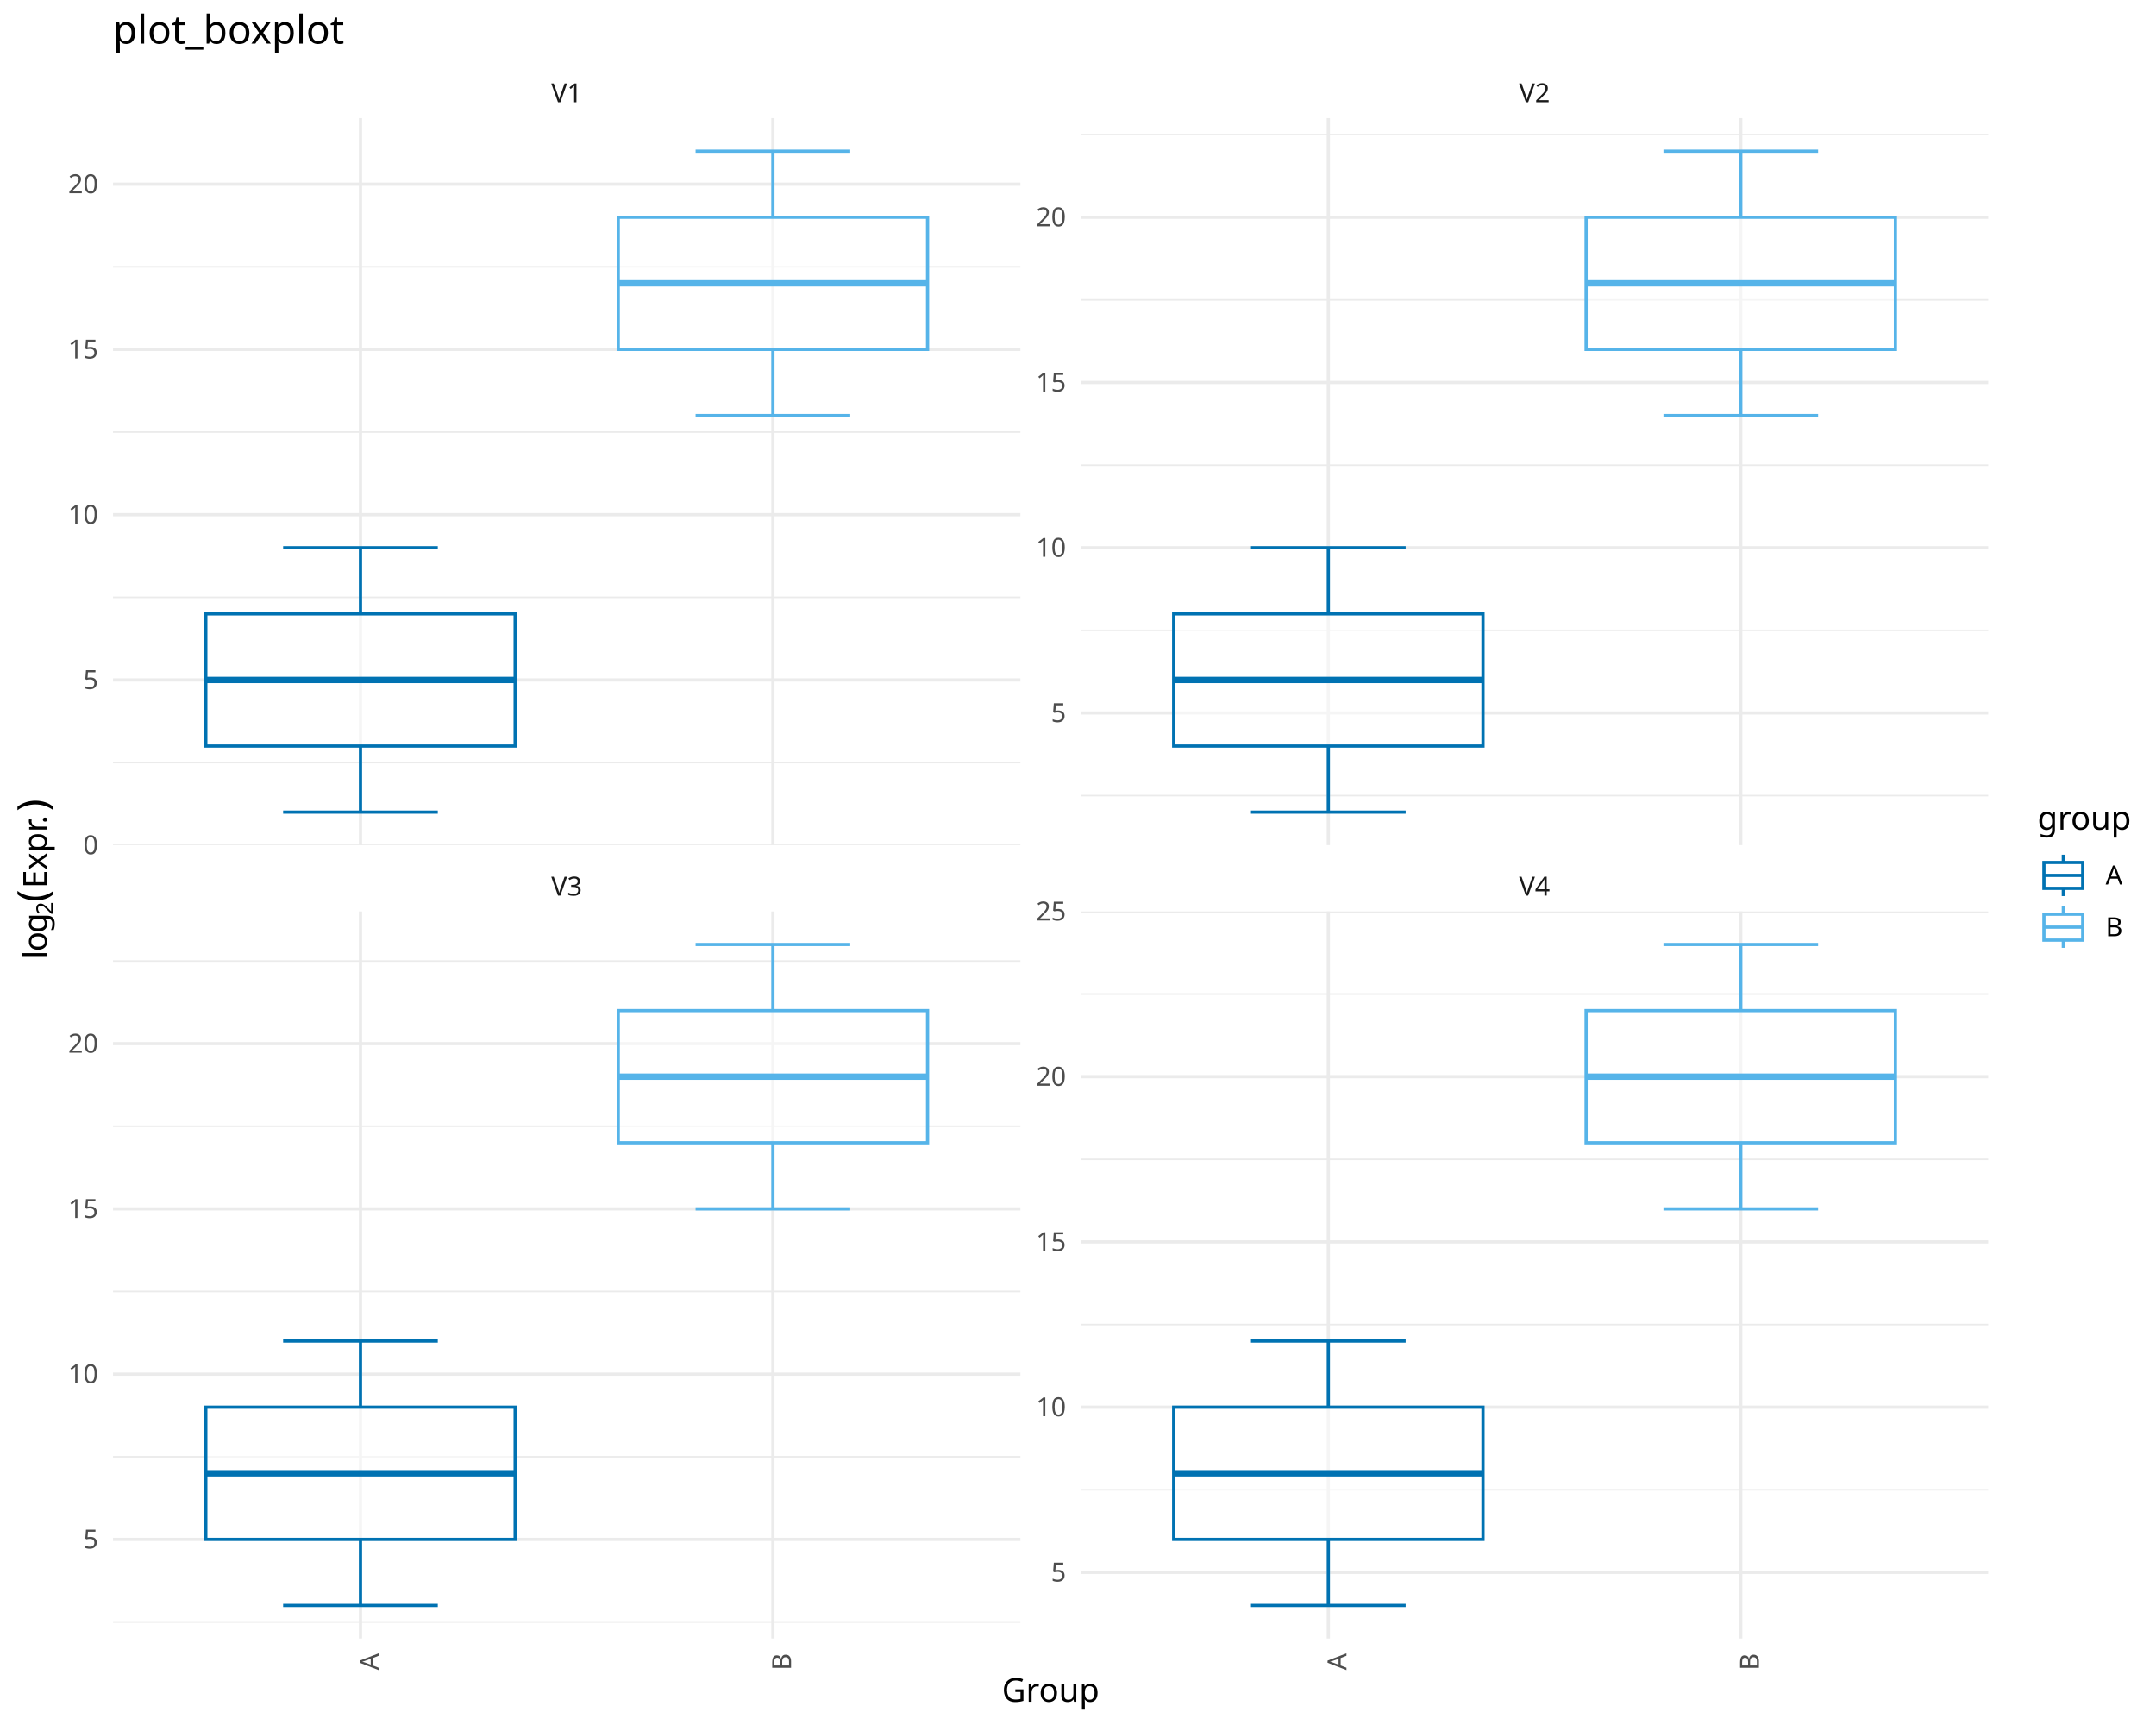
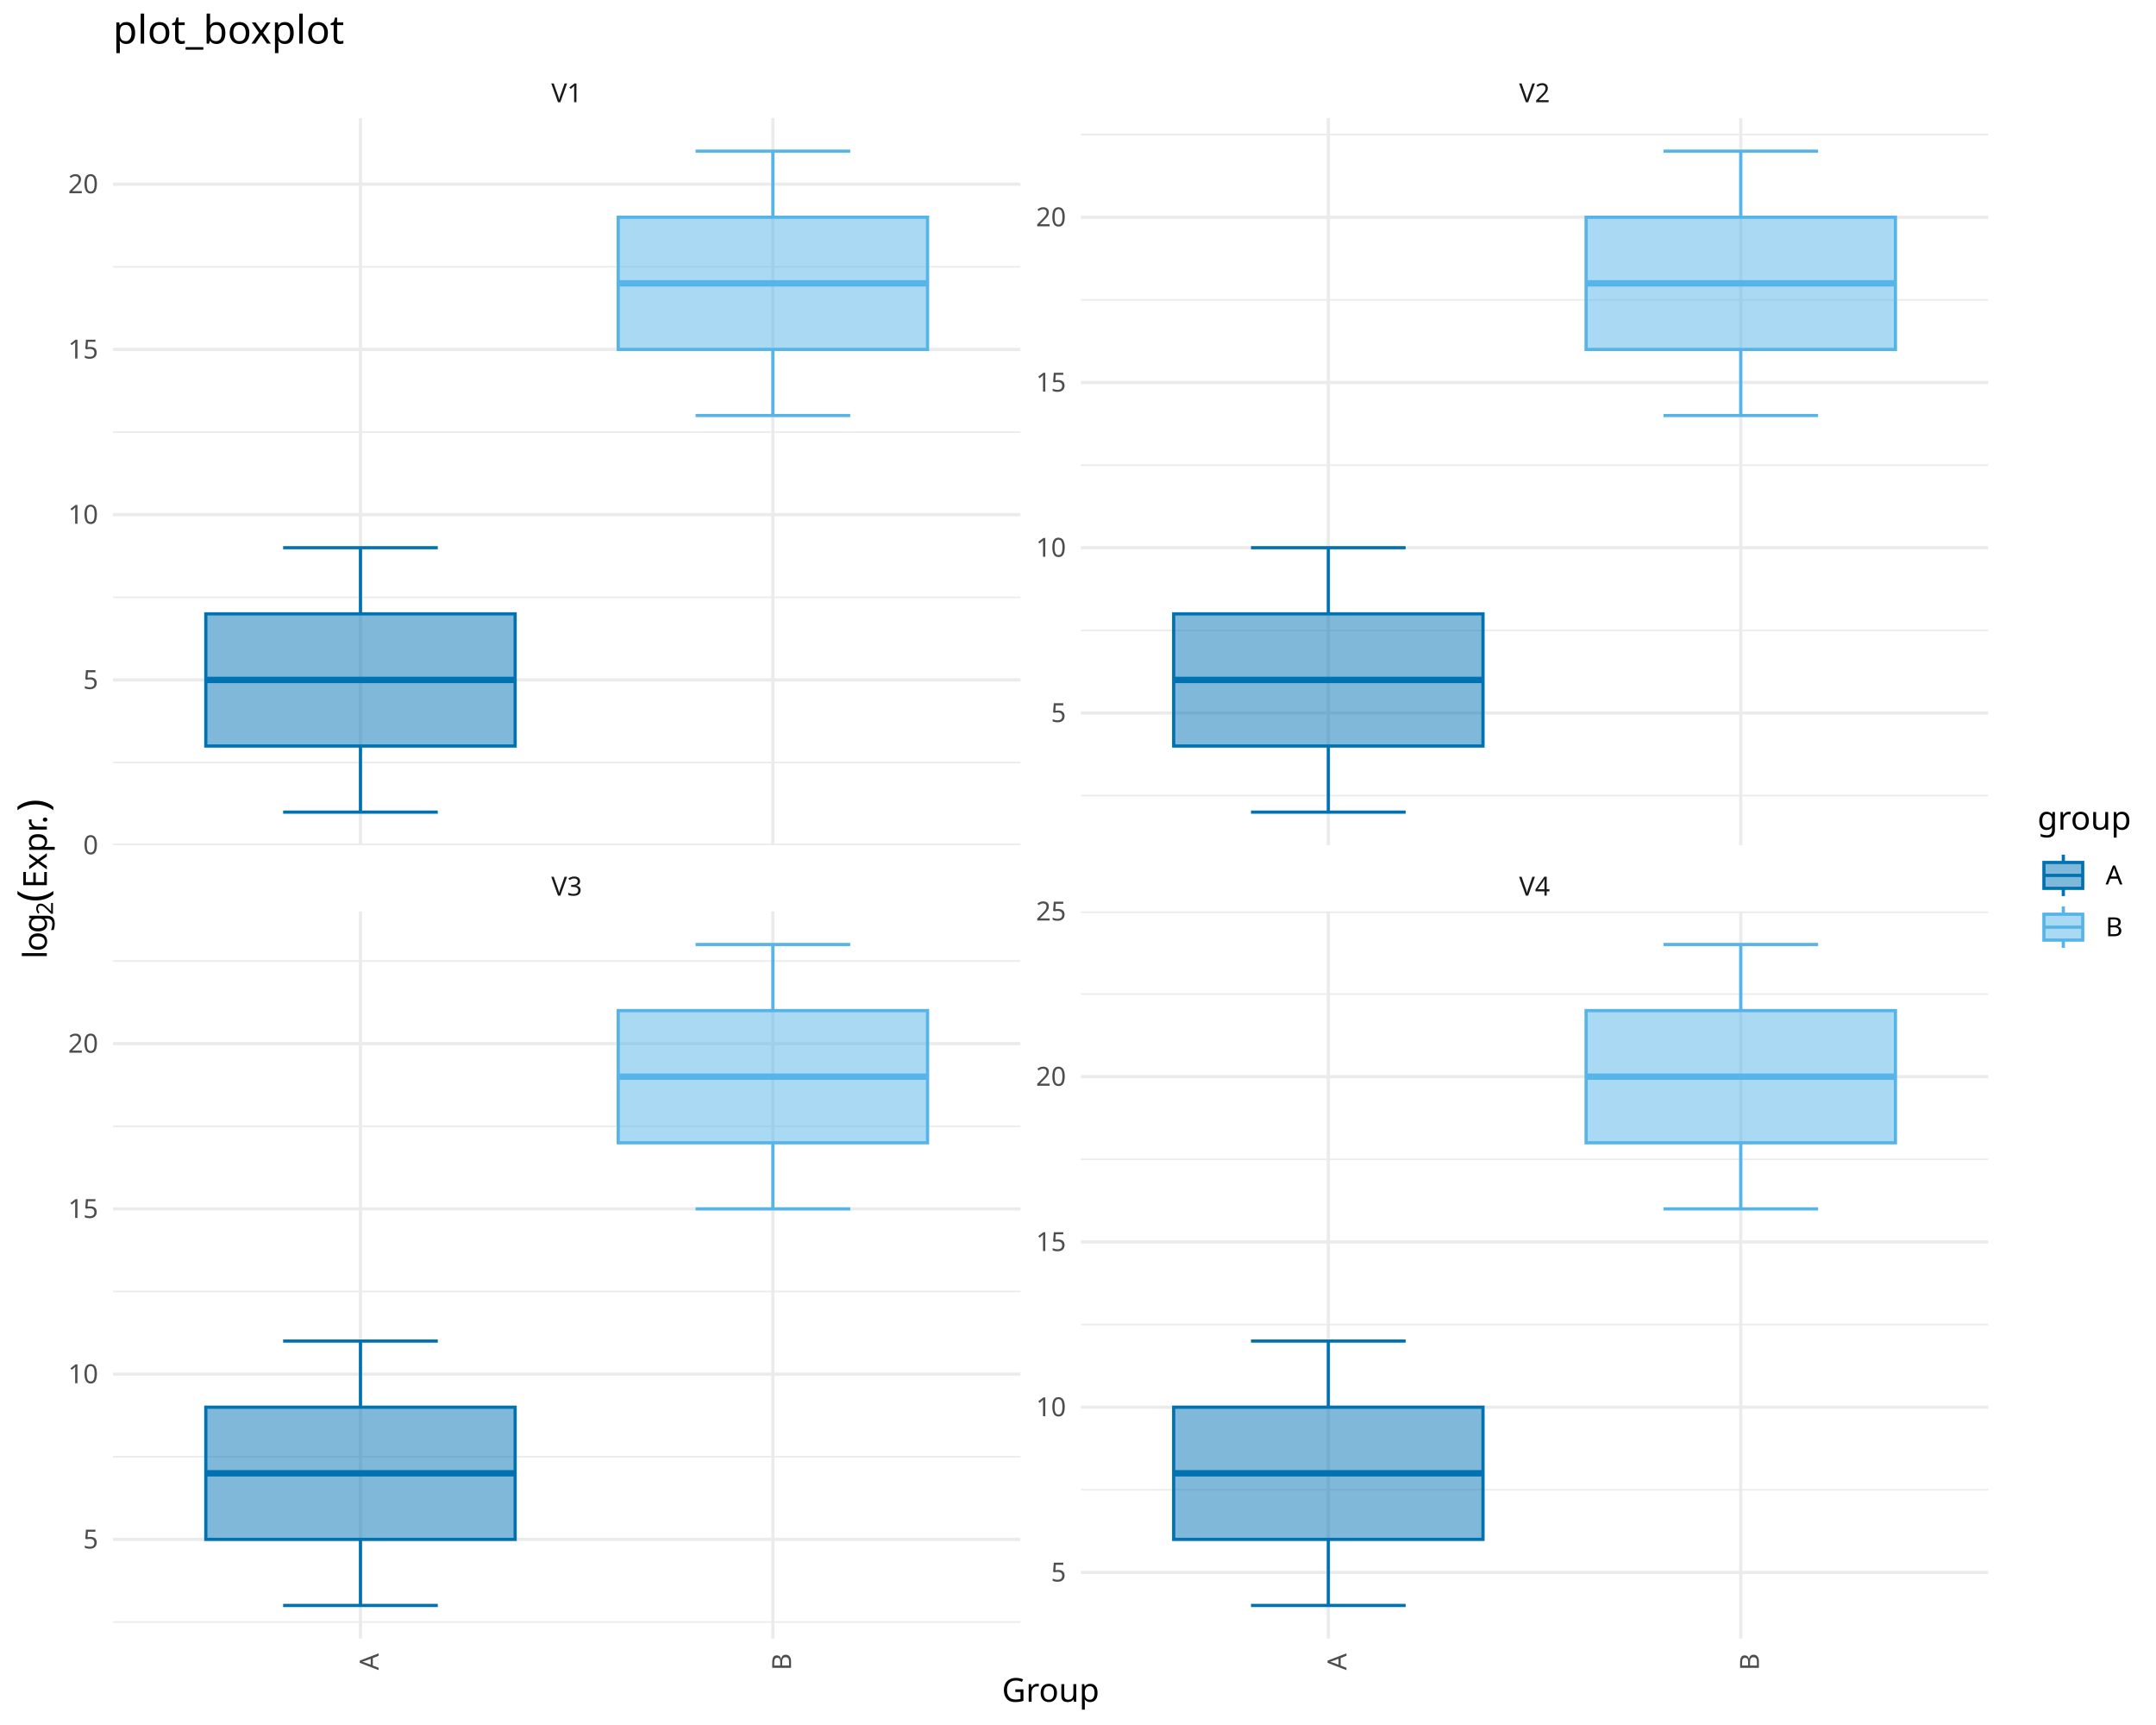
<svg xmlns="http://www.w3.org/2000/svg" class="svglite" data-engine-version="2.0" width="720.00pt" height="576.00pt" viewBox="0 0 720.00 576.00">
  <defs>
    <style type="text/css">
    .svglite line, .svglite polyline, .svglite polygon, .svglite path, .svglite rect, .svglite circle {
      fill: none;
      stroke: #000000;
      stroke-linecap: round;
      stroke-linejoin: round;
      stroke-miterlimit: 10.00;
    }
  </style>
  </defs>
  <rect width="100%" height="100%" style="stroke: none; fill: #FFFFFF;" />
  <defs>
    <clipPath id="cpMC4wMHw3MjAuMDB8MC4wMHw1NzYuMDA=">
      <rect x="0.00" y="0.00" width="720.00" height="576.00" />
    </clipPath>
  </defs>
  <g clip-path="url(#cpMC4wMHw3MjAuMDB8MC4wMHw1NzYuMDA=)">
</g>
  <defs>
    <clipPath id="cpMzcuNzR8MzQwLjc2fDM5LjQzfDI4Mi4yMQ==">
      <rect x="37.74" y="39.43" width="303.02" height="242.78" />
    </clipPath>
  </defs>
  <g clip-path="url(#cpMzcuNzR8MzQwLjc2fDM5LjQzfDI4Mi4yMQ==)">
    <polyline points="37.74,254.63 340.76,254.63 " style="stroke-width: 0.53; stroke: #EBEBEB; stroke-linecap: butt;" />
    <polyline points="37.74,199.45 340.76,199.45 " style="stroke-width: 0.53; stroke: #EBEBEB; stroke-linecap: butt;" />
    <polyline points="37.74,144.27 340.76,144.27 " style="stroke-width: 0.53; stroke: #EBEBEB; stroke-linecap: butt;" />
    <polyline points="37.74,89.09 340.76,89.09 " style="stroke-width: 0.53; stroke: #EBEBEB; stroke-linecap: butt;" />
    <polyline points="37.74,282.21 340.76,282.21 " style="stroke-width: 1.07; stroke: #EBEBEB; stroke-linecap: butt;" />
    <polyline points="37.74,227.04 340.76,227.04 " style="stroke-width: 1.07; stroke: #EBEBEB; stroke-linecap: butt;" />
    <polyline points="37.74,171.86 340.76,171.86 " style="stroke-width: 1.07; stroke: #EBEBEB; stroke-linecap: butt;" />
    <polyline points="37.74,116.68 340.76,116.68 " style="stroke-width: 1.07; stroke: #EBEBEB; stroke-linecap: butt;" />
    <polyline points="37.74,61.50 340.76,61.50 " style="stroke-width: 1.07; stroke: #EBEBEB; stroke-linecap: butt;" />
    <polyline points="120.38,282.21 120.38,39.43 " style="stroke-width: 1.07; stroke: #EBEBEB; stroke-linecap: butt;" />
    <polyline points="258.11,282.21 258.11,39.43 " style="stroke-width: 1.07; stroke: #EBEBEB; stroke-linecap: butt;" />
    <line x1="94.55" y1="182.89" x2="146.20" y2="182.89" style="stroke-width: 1.07; stroke: #0072B2; stroke-linecap: butt;" />
    <line x1="94.55" y1="271.18" x2="146.20" y2="271.18" style="stroke-width: 1.07; stroke: #0072B2; stroke-linecap: butt;" />
    <line x1="120.38" y1="204.97" x2="120.38" y2="182.89" style="stroke-width: 1.07; stroke: #0072B2; stroke-linecap: butt;" />
    <line x1="120.38" y1="249.11" x2="120.38" y2="271.18" style="stroke-width: 1.07; stroke: #0072B2; stroke-linecap: butt;" />
-     <polygon points="68.73,204.97 68.73,249.11 172.03,249.11 172.03,204.97 68.73,204.97 " style="stroke-width: 1.07; stroke: #0072B2; stroke-linecap: butt; stroke-linejoin: miter; fill: #FFFFFF; fill-opacity: 0.50;" />
+     <polygon points="68.73,204.97 68.73,249.11 172.03,249.11 172.03,204.97 68.73,204.97 " style="stroke-width: 1.07; stroke: #0072B2; stroke-linecap: butt; stroke-linejoin: miter; fill: #0072B2; fill-opacity: 0.50;" />
    <line x1="68.73" y1="227.04" x2="172.03" y2="227.04" style="stroke-width: 2.13; stroke: #0072B2; stroke-linecap: butt; stroke-linejoin: miter;" />
    <line x1="232.29" y1="50.47" x2="283.94" y2="50.47" style="stroke-width: 1.07; stroke: #56B4E9; stroke-linecap: butt;" />
    <line x1="232.29" y1="138.75" x2="283.94" y2="138.75" style="stroke-width: 1.07; stroke: #56B4E9; stroke-linecap: butt;" />
    <line x1="258.11" y1="72.54" x2="258.11" y2="50.47" style="stroke-width: 1.07; stroke: #56B4E9; stroke-linecap: butt;" />
    <line x1="258.11" y1="116.68" x2="258.11" y2="138.75" style="stroke-width: 1.07; stroke: #56B4E9; stroke-linecap: butt;" />
-     <polygon points="206.46,72.54 206.46,116.68 309.76,116.68 309.76,72.54 206.46,72.54 " style="stroke-width: 1.07; stroke: #56B4E9; stroke-linecap: butt; stroke-linejoin: miter; fill: #FFFFFF; fill-opacity: 0.50;" />
+     <polygon points="206.46,72.54 206.46,116.68 309.76,116.68 309.76,72.54 206.46,72.54 " style="stroke-width: 1.07; stroke: #56B4E9; stroke-linecap: butt; stroke-linejoin: miter; fill: #56B4E9; fill-opacity: 0.50;" />
    <line x1="206.46" y1="94.61" x2="309.76" y2="94.61" style="stroke-width: 2.13; stroke: #56B4E9; stroke-linecap: butt; stroke-linejoin: miter;" />
  </g>
  <g clip-path="url(#cpMC4wMHw3MjAuMDB8MC4wMHw1NzYuMDA=)">
</g>
  <defs>
    <clipPath id="cpMzcuNzR8MzQwLjc2fDMwNC4zNHw1NDcuMTI=">
      <rect x="37.74" y="304.34" width="303.02" height="242.78" />
    </clipPath>
  </defs>
  <g clip-path="url(#cpMzcuNzR8MzQwLjc2fDMwNC4zNHw1NDcuMTI=)">
    <polyline points="37.74,541.61 340.76,541.61 " style="stroke-width: 0.53; stroke: #EBEBEB; stroke-linecap: butt;" />
    <polyline points="37.74,486.43 340.76,486.43 " style="stroke-width: 0.53; stroke: #EBEBEB; stroke-linecap: butt;" />
    <polyline points="37.74,431.25 340.76,431.25 " style="stroke-width: 0.53; stroke: #EBEBEB; stroke-linecap: butt;" />
    <polyline points="37.74,376.07 340.76,376.07 " style="stroke-width: 0.53; stroke: #EBEBEB; stroke-linecap: butt;" />
    <polyline points="37.74,320.90 340.76,320.90 " style="stroke-width: 0.53; stroke: #EBEBEB; stroke-linecap: butt;" />
    <polyline points="37.74,514.02 340.76,514.02 " style="stroke-width: 1.07; stroke: #EBEBEB; stroke-linecap: butt;" />
    <polyline points="37.74,458.84 340.76,458.84 " style="stroke-width: 1.07; stroke: #EBEBEB; stroke-linecap: butt;" />
    <polyline points="37.74,403.66 340.76,403.66 " style="stroke-width: 1.07; stroke: #EBEBEB; stroke-linecap: butt;" />
    <polyline points="37.74,348.49 340.76,348.49 " style="stroke-width: 1.07; stroke: #EBEBEB; stroke-linecap: butt;" />
    <polyline points="120.38,547.12 120.38,304.34 " style="stroke-width: 1.07; stroke: #EBEBEB; stroke-linecap: butt;" />
    <polyline points="258.11,547.12 258.11,304.34 " style="stroke-width: 1.07; stroke: #EBEBEB; stroke-linecap: butt;" />
    <line x1="94.55" y1="447.80" x2="146.20" y2="447.80" style="stroke-width: 1.07; stroke: #0072B2; stroke-linecap: butt;" />
    <line x1="94.55" y1="536.09" x2="146.20" y2="536.09" style="stroke-width: 1.07; stroke: #0072B2; stroke-linecap: butt;" />
    <line x1="120.38" y1="469.88" x2="120.38" y2="447.80" style="stroke-width: 1.07; stroke: #0072B2; stroke-linecap: butt;" />
    <line x1="120.38" y1="514.02" x2="120.38" y2="536.09" style="stroke-width: 1.07; stroke: #0072B2; stroke-linecap: butt;" />
-     <polygon points="68.73,469.88 68.73,514.02 172.03,514.02 172.03,469.88 68.73,469.88 " style="stroke-width: 1.07; stroke: #0072B2; stroke-linecap: butt; stroke-linejoin: miter; fill: #FFFFFF; fill-opacity: 0.50;" />
+     <polygon points="68.73,469.88 68.73,514.02 172.03,514.02 172.03,469.88 68.73,469.88 " style="stroke-width: 1.07; stroke: #0072B2; stroke-linecap: butt; stroke-linejoin: miter; fill: #0072B2; fill-opacity: 0.50;" />
    <line x1="68.73" y1="491.95" x2="172.03" y2="491.95" style="stroke-width: 2.13; stroke: #0072B2; stroke-linecap: butt; stroke-linejoin: miter;" />
    <line x1="232.29" y1="315.38" x2="283.94" y2="315.38" style="stroke-width: 1.07; stroke: #56B4E9; stroke-linecap: butt;" />
    <line x1="232.29" y1="403.66" x2="283.94" y2="403.66" style="stroke-width: 1.07; stroke: #56B4E9; stroke-linecap: butt;" />
    <line x1="258.11" y1="337.45" x2="258.11" y2="315.38" style="stroke-width: 1.07; stroke: #56B4E9; stroke-linecap: butt;" />
    <line x1="258.11" y1="381.59" x2="258.11" y2="403.66" style="stroke-width: 1.07; stroke: #56B4E9; stroke-linecap: butt;" />
-     <polygon points="206.46,337.45 206.46,381.59 309.76,381.59 309.76,337.45 206.46,337.45 " style="stroke-width: 1.07; stroke: #56B4E9; stroke-linecap: butt; stroke-linejoin: miter; fill: #FFFFFF; fill-opacity: 0.50;" />
+     <polygon points="206.46,337.45 206.46,381.59 309.76,381.59 309.76,337.45 206.46,337.45 " style="stroke-width: 1.07; stroke: #56B4E9; stroke-linecap: butt; stroke-linejoin: miter; fill: #56B4E9; fill-opacity: 0.50;" />
    <line x1="206.46" y1="359.52" x2="309.76" y2="359.52" style="stroke-width: 2.13; stroke: #56B4E9; stroke-linecap: butt; stroke-linejoin: miter;" />
  </g>
  <g clip-path="url(#cpMC4wMHw3MjAuMDB8MC4wMHw1NzYuMDA=)">
</g>
  <defs>
    <clipPath id="cpMzYwLjk2fDY2My45N3wzOS40M3wyODIuMjE=">
      <rect x="360.96" y="39.43" width="303.02" height="242.78" />
    </clipPath>
  </defs>
  <g clip-path="url(#cpMzYwLjk2fDY2My45N3wzOS40M3wyODIuMjE=)">
    <polyline points="360.96,265.66 663.97,265.66 " style="stroke-width: 0.53; stroke: #EBEBEB; stroke-linecap: butt;" />
    <polyline points="360.96,210.48 663.97,210.48 " style="stroke-width: 0.53; stroke: #EBEBEB; stroke-linecap: butt;" />
    <polyline points="360.96,155.31 663.97,155.31 " style="stroke-width: 0.53; stroke: #EBEBEB; stroke-linecap: butt;" />
    <polyline points="360.96,100.13 663.97,100.13 " style="stroke-width: 0.53; stroke: #EBEBEB; stroke-linecap: butt;" />
    <polyline points="360.96,44.95 663.97,44.95 " style="stroke-width: 0.53; stroke: #EBEBEB; stroke-linecap: butt;" />
    <polyline points="360.96,238.07 663.97,238.07 " style="stroke-width: 1.07; stroke: #EBEBEB; stroke-linecap: butt;" />
    <polyline points="360.96,182.89 663.97,182.89 " style="stroke-width: 1.07; stroke: #EBEBEB; stroke-linecap: butt;" />
    <polyline points="360.96,127.72 663.97,127.72 " style="stroke-width: 1.07; stroke: #EBEBEB; stroke-linecap: butt;" />
    <polyline points="360.96,72.54 663.97,72.54 " style="stroke-width: 1.07; stroke: #EBEBEB; stroke-linecap: butt;" />
    <polyline points="443.60,282.21 443.60,39.43 " style="stroke-width: 1.07; stroke: #EBEBEB; stroke-linecap: butt;" />
    <polyline points="581.33,282.21 581.33,39.43 " style="stroke-width: 1.07; stroke: #EBEBEB; stroke-linecap: butt;" />
    <line x1="417.77" y1="182.89" x2="469.42" y2="182.89" style="stroke-width: 1.07; stroke: #0072B2; stroke-linecap: butt;" />
    <line x1="417.77" y1="271.18" x2="469.42" y2="271.18" style="stroke-width: 1.07; stroke: #0072B2; stroke-linecap: butt;" />
    <line x1="443.60" y1="204.97" x2="443.60" y2="182.89" style="stroke-width: 1.07; stroke: #0072B2; stroke-linecap: butt;" />
    <line x1="443.60" y1="249.11" x2="443.60" y2="271.18" style="stroke-width: 1.07; stroke: #0072B2; stroke-linecap: butt;" />
-     <polygon points="391.95,204.97 391.95,249.11 495.25,249.11 495.25,204.97 391.95,204.97 " style="stroke-width: 1.07; stroke: #0072B2; stroke-linecap: butt; stroke-linejoin: miter; fill: #FFFFFF; fill-opacity: 0.50;" />
+     <polygon points="391.95,204.97 391.95,249.11 495.25,249.11 495.25,204.97 391.95,204.97 " style="stroke-width: 1.07; stroke: #0072B2; stroke-linecap: butt; stroke-linejoin: miter; fill: #0072B2; fill-opacity: 0.50;" />
    <line x1="391.95" y1="227.04" x2="495.25" y2="227.04" style="stroke-width: 2.13; stroke: #0072B2; stroke-linecap: butt; stroke-linejoin: miter;" />
    <line x1="555.51" y1="50.47" x2="607.16" y2="50.47" style="stroke-width: 1.07; stroke: #56B4E9; stroke-linecap: butt;" />
    <line x1="555.51" y1="138.75" x2="607.16" y2="138.75" style="stroke-width: 1.07; stroke: #56B4E9; stroke-linecap: butt;" />
    <line x1="581.33" y1="72.54" x2="581.33" y2="50.47" style="stroke-width: 1.07; stroke: #56B4E9; stroke-linecap: butt;" />
    <line x1="581.33" y1="116.68" x2="581.33" y2="138.75" style="stroke-width: 1.07; stroke: #56B4E9; stroke-linecap: butt;" />
-     <polygon points="529.68,72.54 529.68,116.68 632.98,116.68 632.98,72.54 529.68,72.54 " style="stroke-width: 1.07; stroke: #56B4E9; stroke-linecap: butt; stroke-linejoin: miter; fill: #FFFFFF; fill-opacity: 0.50;" />
+     <polygon points="529.68,72.54 529.68,116.68 632.98,116.68 632.98,72.54 529.68,72.54 " style="stroke-width: 1.07; stroke: #56B4E9; stroke-linecap: butt; stroke-linejoin: miter; fill: #56B4E9; fill-opacity: 0.50;" />
    <line x1="529.68" y1="94.61" x2="632.98" y2="94.61" style="stroke-width: 2.13; stroke: #56B4E9; stroke-linecap: butt; stroke-linejoin: miter;" />
  </g>
  <g clip-path="url(#cpMC4wMHw3MjAuMDB8MC4wMHw1NzYuMDA=)">
</g>
  <defs>
    <clipPath id="cpMzYwLjk2fDY2My45N3wzMDQuMzR8NTQ3LjEy">
      <rect x="360.96" y="304.34" width="303.02" height="242.78" />
    </clipPath>
  </defs>
  <g clip-path="url(#cpMzYwLjk2fDY2My45N3wzMDQuMzR8NTQ3LjEy)">
    <polyline points="360.96,497.46 663.97,497.46 " style="stroke-width: 0.53; stroke: #EBEBEB; stroke-linecap: butt;" />
    <polyline points="360.96,442.29 663.97,442.29 " style="stroke-width: 0.53; stroke: #EBEBEB; stroke-linecap: butt;" />
    <polyline points="360.96,387.11 663.97,387.11 " style="stroke-width: 0.53; stroke: #EBEBEB; stroke-linecap: butt;" />
    <polyline points="360.96,331.93 663.97,331.93 " style="stroke-width: 0.53; stroke: #EBEBEB; stroke-linecap: butt;" />
    <polyline points="360.96,525.05 663.97,525.05 " style="stroke-width: 1.07; stroke: #EBEBEB; stroke-linecap: butt;" />
    <polyline points="360.96,469.88 663.97,469.88 " style="stroke-width: 1.07; stroke: #EBEBEB; stroke-linecap: butt;" />
    <polyline points="360.96,414.70 663.97,414.70 " style="stroke-width: 1.07; stroke: #EBEBEB; stroke-linecap: butt;" />
    <polyline points="360.96,359.52 663.97,359.52 " style="stroke-width: 1.07; stroke: #EBEBEB; stroke-linecap: butt;" />
    <polyline points="360.96,304.34 663.97,304.34 " style="stroke-width: 1.07; stroke: #EBEBEB; stroke-linecap: butt;" />
    <polyline points="443.60,547.12 443.60,304.34 " style="stroke-width: 1.07; stroke: #EBEBEB; stroke-linecap: butt;" />
    <polyline points="581.33,547.12 581.33,304.34 " style="stroke-width: 1.07; stroke: #EBEBEB; stroke-linecap: butt;" />
    <line x1="417.77" y1="447.80" x2="469.42" y2="447.80" style="stroke-width: 1.07; stroke: #0072B2; stroke-linecap: butt;" />
    <line x1="417.77" y1="536.09" x2="469.42" y2="536.09" style="stroke-width: 1.07; stroke: #0072B2; stroke-linecap: butt;" />
    <line x1="443.60" y1="469.88" x2="443.60" y2="447.80" style="stroke-width: 1.07; stroke: #0072B2; stroke-linecap: butt;" />
    <line x1="443.60" y1="514.02" x2="443.60" y2="536.09" style="stroke-width: 1.07; stroke: #0072B2; stroke-linecap: butt;" />
-     <polygon points="391.95,469.88 391.95,514.02 495.25,514.02 495.25,469.88 391.95,469.88 " style="stroke-width: 1.07; stroke: #0072B2; stroke-linecap: butt; stroke-linejoin: miter; fill: #FFFFFF; fill-opacity: 0.50;" />
+     <polygon points="391.95,469.88 391.95,514.02 495.25,514.02 495.25,469.88 391.95,469.88 " style="stroke-width: 1.07; stroke: #0072B2; stroke-linecap: butt; stroke-linejoin: miter; fill: #0072B2; fill-opacity: 0.50;" />
    <line x1="391.95" y1="491.95" x2="495.25" y2="491.95" style="stroke-width: 2.13; stroke: #0072B2; stroke-linecap: butt; stroke-linejoin: miter;" />
    <line x1="555.51" y1="315.38" x2="607.16" y2="315.38" style="stroke-width: 1.07; stroke: #56B4E9; stroke-linecap: butt;" />
    <line x1="555.51" y1="403.66" x2="607.16" y2="403.66" style="stroke-width: 1.07; stroke: #56B4E9; stroke-linecap: butt;" />
    <line x1="581.33" y1="337.45" x2="581.33" y2="315.38" style="stroke-width: 1.07; stroke: #56B4E9; stroke-linecap: butt;" />
    <line x1="581.33" y1="381.59" x2="581.33" y2="403.66" style="stroke-width: 1.07; stroke: #56B4E9; stroke-linecap: butt;" />
-     <polygon points="529.68,337.45 529.68,381.59 632.98,381.59 632.98,337.45 529.68,337.45 " style="stroke-width: 1.07; stroke: #56B4E9; stroke-linecap: butt; stroke-linejoin: miter; fill: #FFFFFF; fill-opacity: 0.50;" />
+     <polygon points="529.68,337.45 529.68,381.59 632.98,381.59 632.98,337.45 529.68,337.45 " style="stroke-width: 1.07; stroke: #56B4E9; stroke-linecap: butt; stroke-linejoin: miter; fill: #56B4E9; fill-opacity: 0.50;" />
    <line x1="529.68" y1="359.52" x2="632.98" y2="359.52" style="stroke-width: 2.13; stroke: #56B4E9; stroke-linecap: butt; stroke-linejoin: miter;" />
  </g>
  <g clip-path="url(#cpMC4wMHw3MjAuMDB8MC4wMHw1NzYuMDA=)">
</g>
  <defs>
    <clipPath id="cpMzcuNzR8MzQwLjc2fDI4Ny42OXwzMDQuMzQ=">
      <rect x="37.74" y="287.69" width="303.02" height="16.65" />
    </clipPath>
  </defs>
  <g clip-path="url(#cpMzcuNzR8MzQwLjc2fDI4Ny42OXwzMDQuMzQ=)">
    <text x="189.25" y="299.05" text-anchor="middle" style="font-size: 8.80px; fill: #1A1A1A; font-family: sans;" textLength="10.77px" lengthAdjust="spacingAndGlyphs">V3</text>
  </g>
  <g clip-path="url(#cpMC4wMHw3MjAuMDB8MC4wMHw1NzYuMDA=)">
</g>
  <defs>
    <clipPath id="cpMzYwLjk2fDY2My45N3wyODcuNjl8MzA0LjM0">
      <rect x="360.96" y="287.69" width="303.02" height="16.65" />
    </clipPath>
  </defs>
  <g clip-path="url(#cpMzYwLjk2fDY2My45N3wyODcuNjl8MzA0LjM0)">
    <text x="512.46" y="299.05" text-anchor="middle" style="font-size: 8.80px; fill: #1A1A1A; font-family: sans;" textLength="10.77px" lengthAdjust="spacingAndGlyphs">V4</text>
  </g>
  <g clip-path="url(#cpMC4wMHw3MjAuMDB8MC4wMHw1NzYuMDA=)">
</g>
  <defs>
    <clipPath id="cpMzcuNzR8MzQwLjc2fDIyLjc4fDM5LjQz">
      <rect x="37.74" y="22.78" width="303.02" height="16.65" />
    </clipPath>
  </defs>
  <g clip-path="url(#cpMzcuNzR8MzQwLjc2fDIyLjc4fDM5LjQz)">
    <text x="189.25" y="34.14" text-anchor="middle" style="font-size: 8.80px; fill: #1A1A1A; font-family: sans;" textLength="10.77px" lengthAdjust="spacingAndGlyphs">V1</text>
  </g>
  <g clip-path="url(#cpMC4wMHw3MjAuMDB8MC4wMHw1NzYuMDA=)">
</g>
  <defs>
    <clipPath id="cpMzYwLjk2fDY2My45N3wyMi43OHwzOS40Mw==">
      <rect x="360.96" y="22.78" width="303.02" height="16.65" />
    </clipPath>
  </defs>
  <g clip-path="url(#cpMzYwLjk2fDY2My45N3wyMi43OHwzOS40Mw==)">
    <text x="512.46" y="34.14" text-anchor="middle" style="font-size: 8.80px; fill: #1A1A1A; font-family: sans;" textLength="10.77px" lengthAdjust="spacingAndGlyphs">V2</text>
  </g>
  <g clip-path="url(#cpMC4wMHw3MjAuMDB8MC4wMHw1NzYuMDA=)">
    <text transform="translate(126.44,552.06) rotate(-90)" text-anchor="end" style="font-size: 8.80px; fill: #4D4D4D; font-family: sans;" textLength="5.87px" lengthAdjust="spacingAndGlyphs">A</text>
    <text transform="translate(264.17,552.06) rotate(-90)" text-anchor="end" style="font-size: 8.80px; fill: #4D4D4D; font-family: sans;" textLength="5.87px" lengthAdjust="spacingAndGlyphs">B</text>
    <text transform="translate(449.65,552.06) rotate(-90)" text-anchor="end" style="font-size: 8.80px; fill: #4D4D4D; font-family: sans;" textLength="5.87px" lengthAdjust="spacingAndGlyphs">A</text>
    <text transform="translate(587.39,552.06) rotate(-90)" text-anchor="end" style="font-size: 8.80px; fill: #4D4D4D; font-family: sans;" textLength="5.87px" lengthAdjust="spacingAndGlyphs">B</text>
    <text x="356.02" y="241.10" text-anchor="end" style="font-size: 8.80px; fill: #4D4D4D; font-family: sans;" textLength="4.89px" lengthAdjust="spacingAndGlyphs">5</text>
    <text x="356.02" y="185.92" text-anchor="end" style="font-size: 8.80px; fill: #4D4D4D; font-family: sans;" textLength="9.79px" lengthAdjust="spacingAndGlyphs">10</text>
    <text x="356.02" y="130.75" text-anchor="end" style="font-size: 8.80px; fill: #4D4D4D; font-family: sans;" textLength="9.79px" lengthAdjust="spacingAndGlyphs">15</text>
    <text x="356.02" y="75.57" text-anchor="end" style="font-size: 8.80px; fill: #4D4D4D; font-family: sans;" textLength="9.79px" lengthAdjust="spacingAndGlyphs">20</text>
    <text x="356.02" y="528.08" text-anchor="end" style="font-size: 8.80px; fill: #4D4D4D; font-family: sans;" textLength="4.89px" lengthAdjust="spacingAndGlyphs">5</text>
    <text x="356.02" y="472.90" text-anchor="end" style="font-size: 8.80px; fill: #4D4D4D; font-family: sans;" textLength="9.79px" lengthAdjust="spacingAndGlyphs">10</text>
    <text x="356.02" y="417.73" text-anchor="end" style="font-size: 8.80px; fill: #4D4D4D; font-family: sans;" textLength="9.79px" lengthAdjust="spacingAndGlyphs">15</text>
    <text x="356.02" y="362.55" text-anchor="end" style="font-size: 8.80px; fill: #4D4D4D; font-family: sans;" textLength="9.79px" lengthAdjust="spacingAndGlyphs">20</text>
    <text x="356.02" y="307.37" text-anchor="end" style="font-size: 8.80px; fill: #4D4D4D; font-family: sans;" textLength="9.79px" lengthAdjust="spacingAndGlyphs">25</text>
    <text x="32.81" y="285.24" text-anchor="end" style="font-size: 8.80px; fill: #4D4D4D; font-family: sans;" textLength="4.89px" lengthAdjust="spacingAndGlyphs">0</text>
    <text x="32.81" y="230.06" text-anchor="end" style="font-size: 8.80px; fill: #4D4D4D; font-family: sans;" textLength="4.89px" lengthAdjust="spacingAndGlyphs">5</text>
    <text x="32.81" y="174.89" text-anchor="end" style="font-size: 8.80px; fill: #4D4D4D; font-family: sans;" textLength="9.79px" lengthAdjust="spacingAndGlyphs">10</text>
    <text x="32.81" y="119.71" text-anchor="end" style="font-size: 8.80px; fill: #4D4D4D; font-family: sans;" textLength="9.79px" lengthAdjust="spacingAndGlyphs">15</text>
    <text x="32.81" y="64.53" text-anchor="end" style="font-size: 8.80px; fill: #4D4D4D; font-family: sans;" textLength="9.79px" lengthAdjust="spacingAndGlyphs">20</text>
    <text x="32.81" y="517.05" text-anchor="end" style="font-size: 8.80px; fill: #4D4D4D; font-family: sans;" textLength="4.89px" lengthAdjust="spacingAndGlyphs">5</text>
    <text x="32.81" y="461.87" text-anchor="end" style="font-size: 8.80px; fill: #4D4D4D; font-family: sans;" textLength="9.79px" lengthAdjust="spacingAndGlyphs">10</text>
    <text x="32.81" y="406.69" text-anchor="end" style="font-size: 8.80px; fill: #4D4D4D; font-family: sans;" textLength="9.79px" lengthAdjust="spacingAndGlyphs">15</text>
    <text x="32.81" y="351.51" text-anchor="end" style="font-size: 8.80px; fill: #4D4D4D; font-family: sans;" textLength="9.79px" lengthAdjust="spacingAndGlyphs">20</text>
    <text x="350.86" y="568.24" text-anchor="middle" style="font-size: 11.00px; font-family: sans;" textLength="30.58px" lengthAdjust="spacingAndGlyphs">Group</text>
    <text transform="translate(15.64,320.17) rotate(-90)" style="font-size: 11.00px; font-family: sans;" textLength="2.44px" lengthAdjust="spacingAndGlyphs">l</text>
    <text transform="translate(15.64,317.73) rotate(-90)" style="font-size: 11.00px; font-family: sans;" textLength="6.12px" lengthAdjust="spacingAndGlyphs">o</text>
    <text transform="translate(15.64,311.61) rotate(-90)" style="font-size: 11.00px; font-family: sans;" textLength="6.12px" lengthAdjust="spacingAndGlyphs">g</text>
    <text transform="translate(17.68,305.50) rotate(-90)" style="font-size: 7.70px; font-family: sans;" textLength="4.28px" lengthAdjust="spacingAndGlyphs">2</text>
    <text transform="translate(15.64,301.21) rotate(-90)" style="font-size: 13.75px; font-family: sans;" textLength="4.58px" lengthAdjust="spacingAndGlyphs">(</text>
    <text transform="translate(15.64,296.63) rotate(-90)" style="font-size: 11.00px; font-family: sans;" textLength="25.68px" lengthAdjust="spacingAndGlyphs">Expr.</text>
    <text transform="translate(15.64,270.95) rotate(-90)" style="font-size: 13.75px; font-family: sans;" textLength="4.57px" lengthAdjust="spacingAndGlyphs">)</text>
    <text x="680.41" y="277.04" style="font-size: 11.00px; font-family: sans;" textLength="28.14px" lengthAdjust="spacingAndGlyphs">group</text>
    <polyline points="689.05,299.22 689.05,296.63 " style="stroke-width: 1.07; stroke: #0072B2; stroke-linecap: butt; stroke-linejoin: miter;" />
    <polyline points="689.05,287.99 689.05,285.39 " style="stroke-width: 1.07; stroke: #0072B2; stroke-linecap: butt; stroke-linejoin: miter;" />
-     <rect x="682.57" y="287.99" width="12.96" height="8.64" style="stroke-width: 1.07; stroke: #0072B2; stroke-linecap: butt; stroke-linejoin: miter; fill: #FFFFFF; fill-opacity: 0.50;" />
+     <rect x="682.57" y="287.99" width="12.96" height="8.64" style="stroke-width: 1.07; stroke: #0072B2; stroke-linecap: butt; stroke-linejoin: miter; fill: #0072B2; fill-opacity: 0.50;" />
    <polyline points="682.57,292.31 695.53,292.31 " style="stroke-width: 1.07; stroke: #0072B2; stroke-linecap: butt; stroke-linejoin: miter;" />
    <polyline points="689.05,316.50 689.05,313.91 " style="stroke-width: 1.07; stroke: #56B4E9; stroke-linecap: butt; stroke-linejoin: miter;" />
    <polyline points="689.05,305.27 689.05,302.67 " style="stroke-width: 1.07; stroke: #56B4E9; stroke-linecap: butt; stroke-linejoin: miter;" />
-     <rect x="682.57" y="305.27" width="12.96" height="8.64" style="stroke-width: 1.07; stroke: #56B4E9; stroke-linecap: butt; stroke-linejoin: miter; fill: #FFFFFF; fill-opacity: 0.50;" />
+     <rect x="682.57" y="305.27" width="12.96" height="8.64" style="stroke-width: 1.07; stroke: #56B4E9; stroke-linecap: butt; stroke-linejoin: miter; fill: #56B4E9; fill-opacity: 0.50;" />
    <polyline points="682.57,309.59 695.53,309.59 " style="stroke-width: 1.07; stroke: #56B4E9; stroke-linecap: butt; stroke-linejoin: miter;" />
    <text x="703.17" y="295.33" style="font-size: 8.80px; font-family: sans;" textLength="5.87px" lengthAdjust="spacingAndGlyphs">A</text>
    <text x="703.17" y="312.61" style="font-size: 8.80px; font-family: sans;" textLength="5.87px" lengthAdjust="spacingAndGlyphs">B</text>
    <text x="37.74" y="14.56" style="font-size: 13.20px; font-family: sans;" textLength="71.19px" lengthAdjust="spacingAndGlyphs">plot_boxplot</text>
  </g>
</svg>
